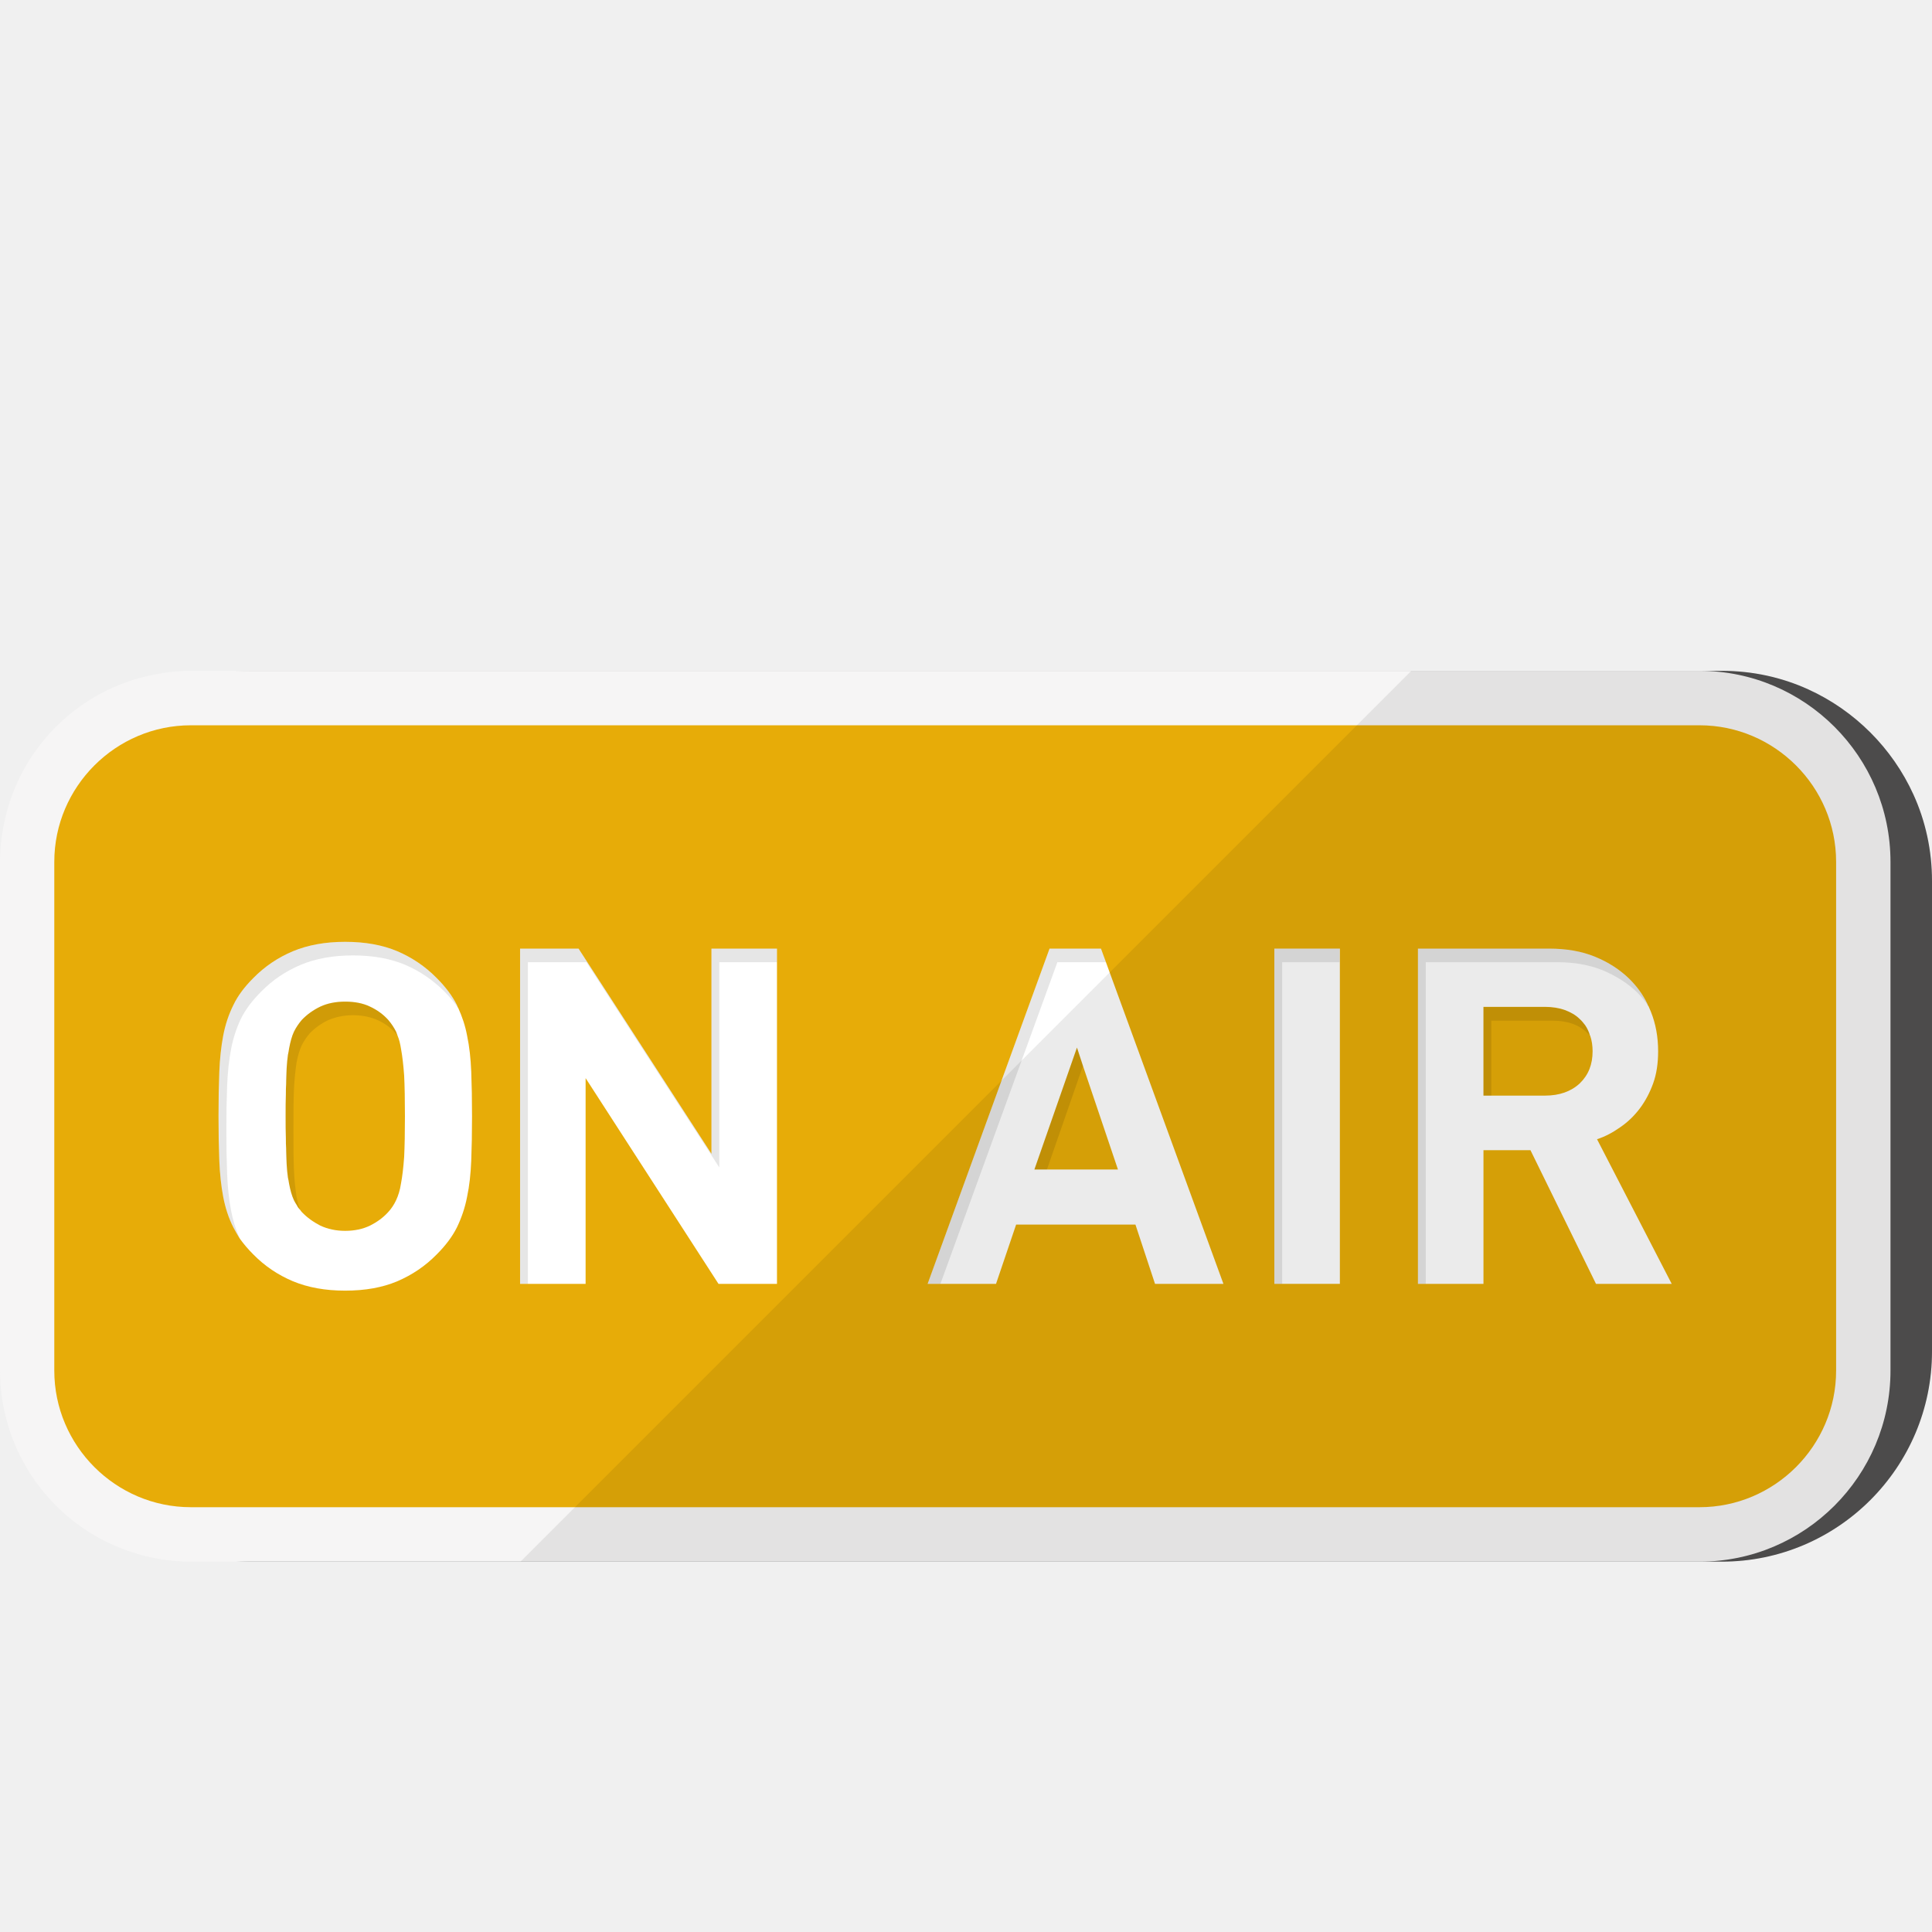
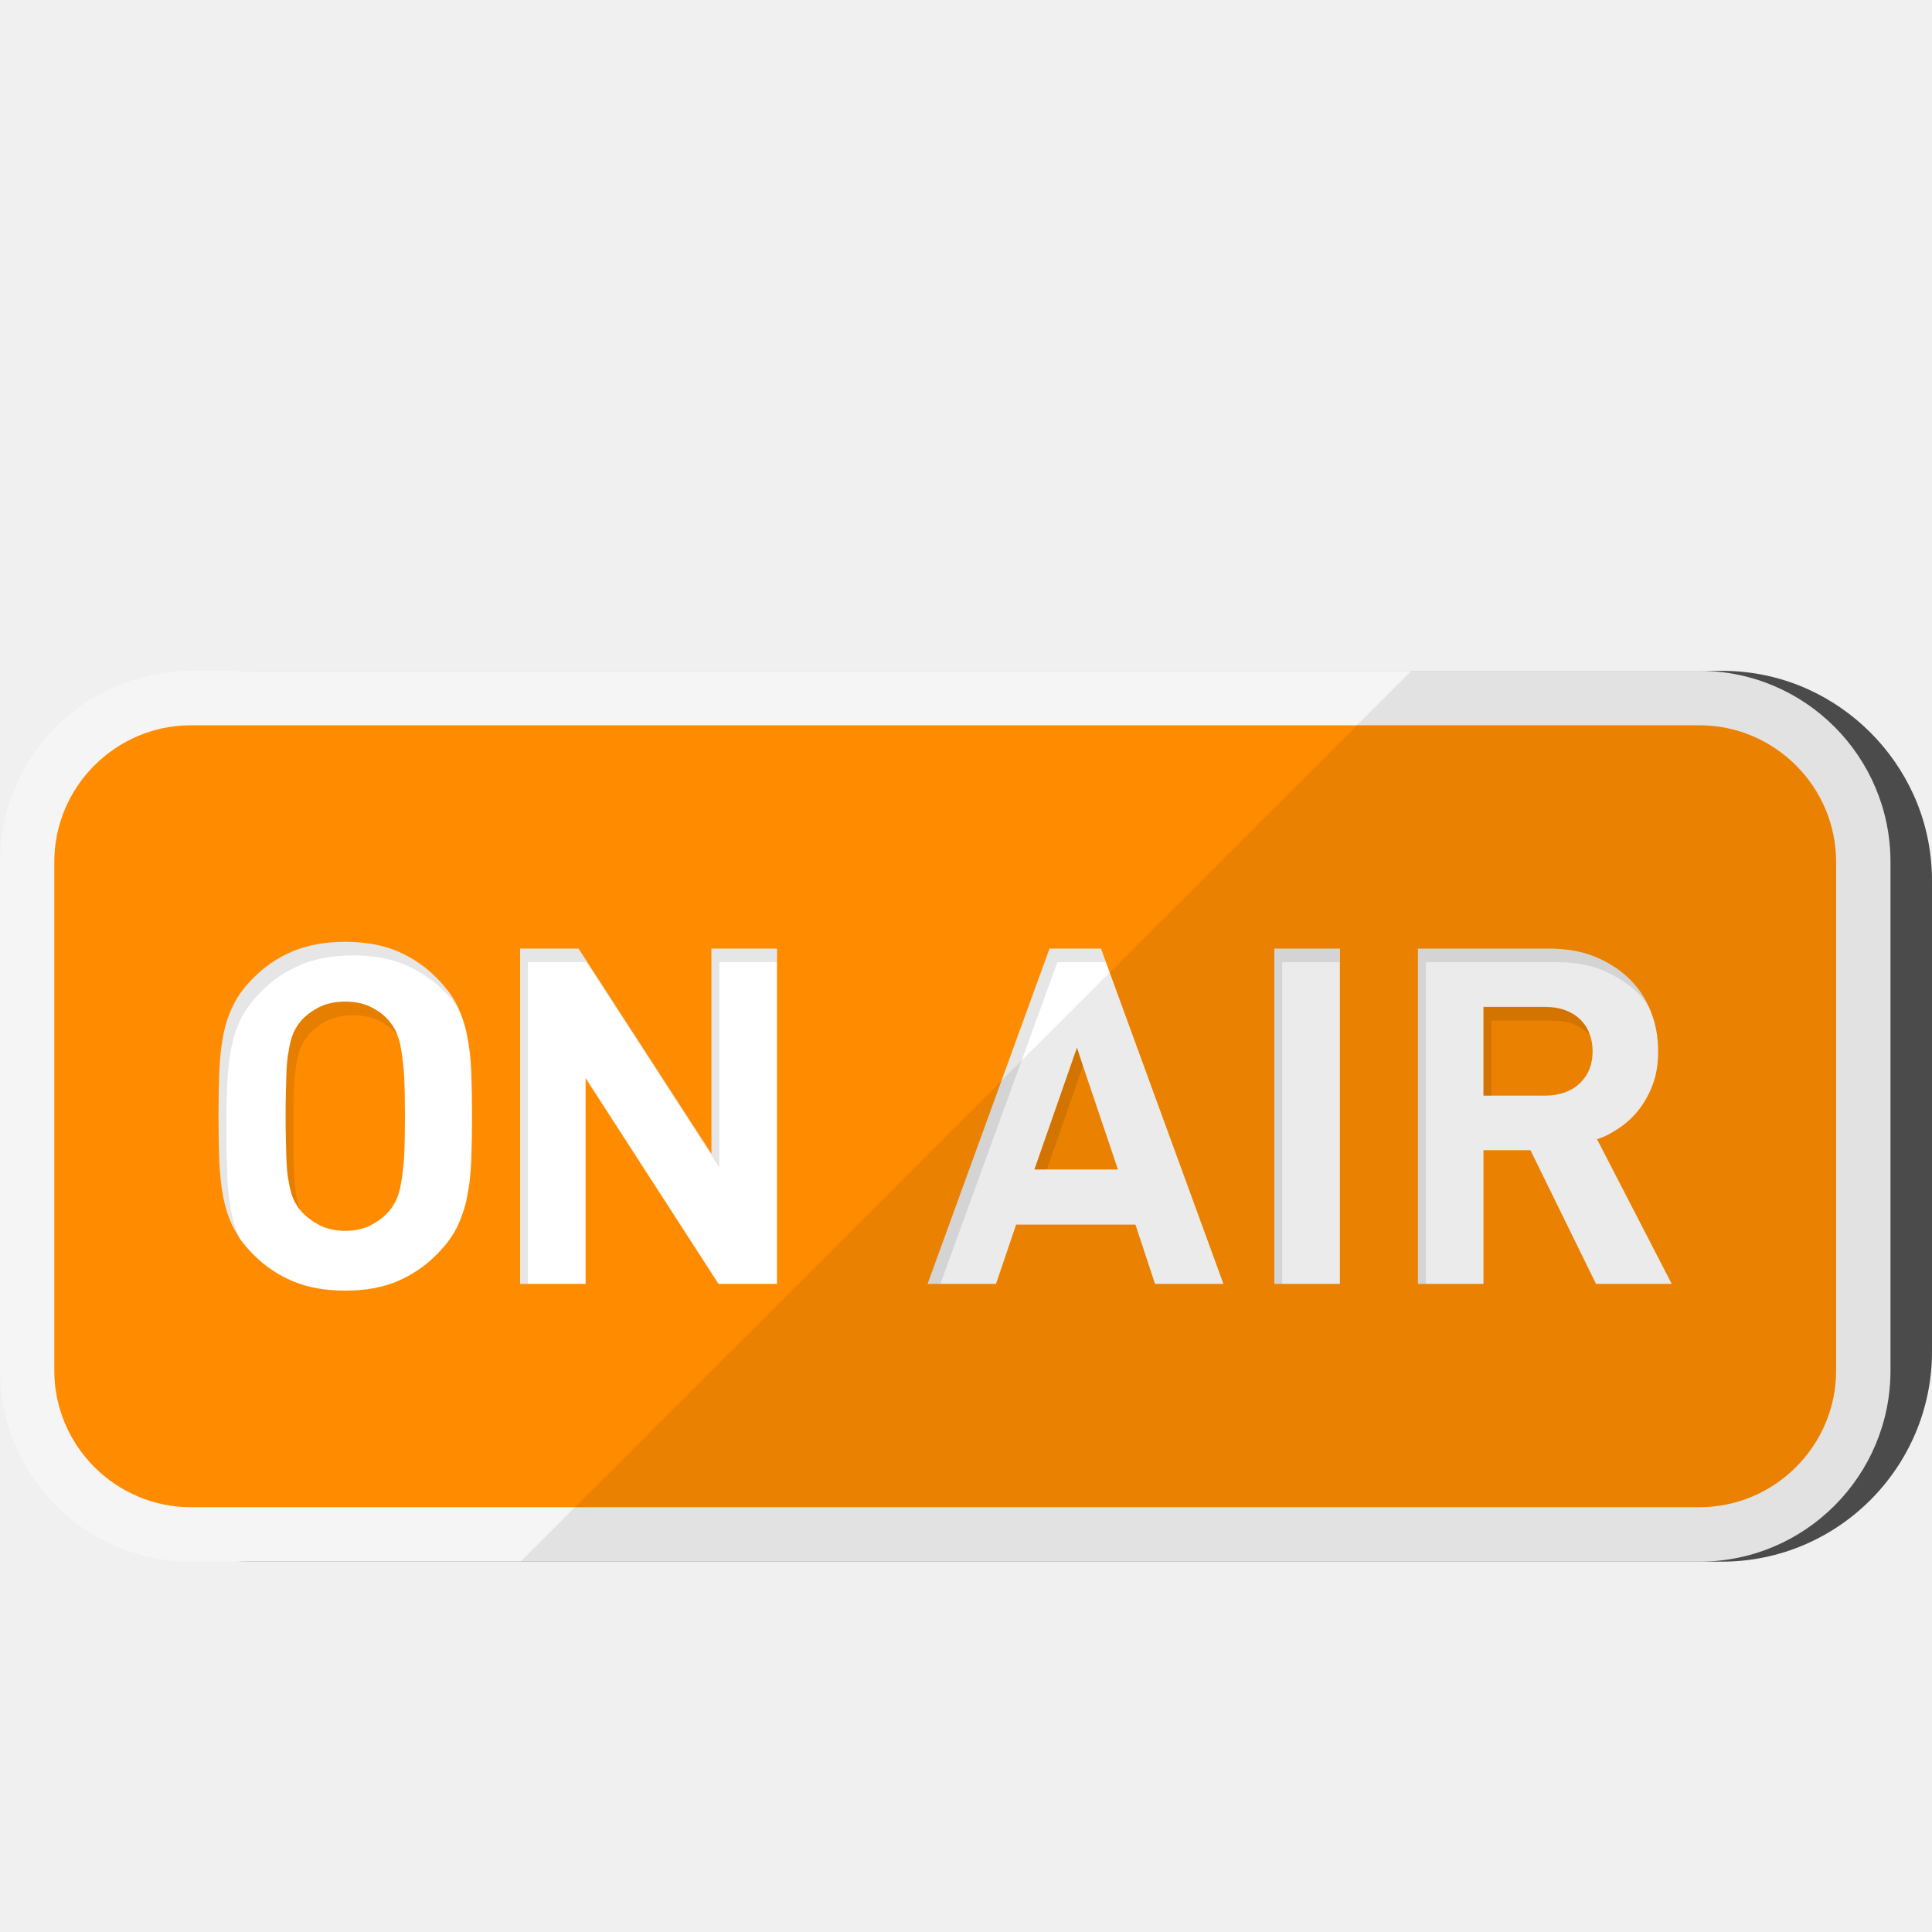
<svg xmlns="http://www.w3.org/2000/svg" xmlns:xlink="http://www.w3.org/1999/xlink" height="144x" width="144px" version="1.1" id="_x34_" viewBox="0 0 144 144" xml:space="preserve" fill="#000000">
  <symbol id="onAir" viewBox="0 0 512 512" preserveAspectRatio="meet" width="144px" height="144px">
    <g id="SVGRepo_bgCarrier" stroke-width="0" />
    <g id="SVGRepo_tracerCarrier" stroke-linecap="round" stroke-linejoin="round" />
    <g id="SVGRepo_iconCarrier">
      <g>
        <g>
          <path style="fill:#525151;" d="M512,55.698v124.679c0,30.72-24.977,55.698-55.697,55.698H66.699 c-30.789,0-55.767-24.978-55.767-55.698V55.698C10.932,24.978,35.909,0,66.699,0h389.604c8.164,0,15.913,1.73,22.902,4.912 c12.316,5.605,22.279,15.568,27.883,27.883C510.27,39.784,512,47.534,512,55.698z">
                    </path>
          <path style="fill:#F6F5F5;" d="M500.999,50.647v134.78c0,27.953-22.694,50.647-50.577,50.647H50.577 c-5.535,0-10.794-0.9-15.775-2.561c-15.221-4.981-27.26-17.02-32.242-32.242C0.899,196.29,0,190.963,0,185.427V50.647 c0-3.321,0.346-6.573,0.969-9.686C4.843,20.688,20.826,4.775,41.029,0.968C44.074,0.346,47.326,0,50.577,0h399.844 C478.305,0,500.999,22.694,500.999,50.647z">
                    </path>
-           <path style="fill:#e7ac08;" d="M450.401,14.431H50.577c-19.903,0-36.188,16.285-36.188,36.188v134.84 c0,19.904,16.285,36.188,36.188,36.188h399.824c19.904,0,36.188-16.285,36.188-36.188V50.619 C486.589,30.715,470.304,14.431,450.401,14.431z">
+           <path style="fill:#FF8C00;" d="M450.401,14.431H50.577c-19.903,0-36.188,16.285-36.188,36.188v134.84 c0,19.904,16.285,36.188,36.188,36.188h399.824c19.904,0,36.188-16.285,36.188-36.188V50.619 C486.589,30.715,470.304,14.431,450.401,14.431z">
                    </path>
          <g>
            <path style="fill:#FFFFFF;" d="M124.886,106.275c-0.139-3.459-0.484-6.713-1.107-9.618c-0.484-2.628-1.315-5.051-2.353-7.334 c0,0,0-0.068-0.069-0.068c-0.069-0.277-0.207-0.416-0.277-0.693c-1.245-2.49-3.044-4.843-5.328-7.127 c-3.044-3.113-6.573-5.466-10.448-7.127c-3.943-1.66-8.51-2.49-13.838-2.49c-5.258,0-9.825,0.829-13.838,2.49 c-3.943,1.66-7.472,4.014-10.516,7.127c-2.283,2.284-4.082,4.637-5.258,7.127c-1.245,2.49-2.145,5.189-2.699,8.095 c-0.554,2.905-0.9,6.159-1.038,9.618c-0.139,3.529-0.208,7.402-0.208,11.762s0.069,8.233,0.208,11.762 c0.138,3.459,0.484,6.711,1.038,9.618c0.554,2.905,1.453,5.672,2.699,8.095c0.484,0.899,0.969,1.799,1.522,2.698 c0.069,0.069,0.069,0.069,0.138,0.139v0.069c1.038,1.453,2.214,2.838,3.598,4.221c3.044,3.113,6.573,5.464,10.516,7.127 c4.013,1.661,8.58,2.49,13.838,2.49c5.328,0,9.894-0.829,13.838-2.49c3.875-1.662,7.403-4.014,10.448-7.127 c2.283-2.284,4.082-4.637,5.328-7.127c1.176-2.422,2.145-5.189,2.698-8.095c0.622-2.907,0.968-6.159,1.107-9.618 c0.138-3.529,0.208-7.402,0.208-11.762S125.025,109.804,124.886,106.275z M107.105,128.831c-0.207,2.836-0.484,5.189-0.83,6.988 c-0.277,1.868-0.761,3.321-1.315,4.497c-0.553,1.176-1.245,2.214-2.076,3.113c-1.315,1.454-2.906,2.63-4.843,3.598 c-1.868,0.9-4.082,1.384-6.573,1.384c-2.421,0-4.636-0.483-6.573-1.384c-1.868-0.968-3.529-2.144-4.913-3.598 c-0.138-0.139-0.277-0.346-0.415-0.552c-0.346-0.346-0.692-0.762-0.899-1.247c-0.277-0.416-0.554-0.899-0.761-1.314 c-0.554-1.176-0.969-2.628-1.315-4.497c-0.069-0.485-0.138-0.9-0.277-1.453c-0.138-1.039-0.277-2.215-0.346-3.53 c0-0.622-0.069-1.314-0.069-2.005c0-0.693-0.069-1.454-0.069-2.284c-0.069-0.829-0.069-1.66-0.069-2.559 c-0.069-1.801-0.069-3.806-0.069-5.951c0-2.145,0-4.152,0.069-5.951c0-0.899,0-1.73,0.069-2.559c0-0.831,0.069-1.591,0.069-2.284 c0-0.691,0.069-1.383,0.069-2.007c0.069-1.314,0.208-2.49,0.346-3.529c0.139-0.552,0.208-1.037,0.277-1.522 c0.346-1.868,0.761-3.39,1.315-4.566c0.554-1.108,1.245-2.145,2.076-3.113c1.384-1.454,3.044-2.63,4.913-3.529 c1.937-0.9,4.151-1.314,6.573-1.314c2.491,0,4.705,0.414,6.573,1.314c1.938,0.899,3.529,2.074,4.843,3.529 c0.83,0.968,1.522,2.005,2.076,3.113c0.138,0.346,0.277,0.693,0.415,1.106c0.415,0.969,0.692,2.145,0.899,3.459 c0.346,1.868,0.623,4.221,0.83,7.057c0.138,2.836,0.208,6.434,0.208,10.794S107.243,125.993,107.105,128.831z">
                        </path>
            <path style="fill:#FFFFFF;" d="M188.54,73.617V128l-35.217-54.383h-15.498v88.84h17.367v-54.52l35.217,54.52h15.498v-88.84 H188.54z">
                        </path>
            <path style="fill:#FFFFFF;" d="M293.085,77.215l-1.315-3.598h-13.63l-32.312,88.84h18.128l5.327-15.706h31.62l5.189,15.706 h18.128L293.085,77.215z M274.128,132.152l11.278-32.312l1.591,4.845l9.272,27.468H274.128z">
                        </path>
            <path style="fill:#FFFFFF;" d="M337.712,73.617v88.84h17.367v-88.84H337.712z" />
            <path style="fill:#FFFFFF;" d="M423.23,124.127c2.145-0.693,4.22-1.801,6.158-3.184c1.938-1.314,3.667-2.975,5.189-4.981 c1.453-1.938,2.629-4.152,3.529-6.642c0.9-2.49,1.315-5.328,1.315-8.51c0-3.736-0.623-7.265-1.938-10.517 c-0.207-0.485-0.415-0.97-0.622-1.453c0-0.069-0.069-0.069-0.139-0.139c0-0.138-0.069-0.277-0.138-0.415 c-1.176-2.49-2.767-4.635-4.774-6.642c-2.491-2.422-5.535-4.429-9.133-5.882c-3.529-1.453-7.611-2.145-12.108-2.145h-34.802 v88.84h17.367v-35.424h12.454l17.367,35.424h20.065L423.23,124.127z M418.664,109.319c-2.283,2.145-5.397,3.252-9.202,3.252 h-16.329V89.047h16.329c1.868,0,3.667,0.275,5.189,0.829c1.522,0.554,2.906,1.314,4.013,2.422 c0.554,0.483,0.969,1.037,1.453,1.66c0.554,0.829,0.969,1.73,1.246,2.698l0.069,0.069c0.415,1.245,0.623,2.63,0.623,4.083 C422.054,104.338,420.947,107.105,418.664,109.319z">
                        </path>
          </g>
          <g>
            <g style="opacity:0.1;">
              <path style="fill:#040000;" d="M121.081,88.563c-1.245-2.49-3.044-4.843-5.328-7.127c-3.044-3.113-6.573-5.466-10.448-7.127 c-3.943-1.66-8.51-2.49-13.838-2.49c-5.258,0-9.825,0.829-13.838,2.49c-3.943,1.66-7.472,4.014-10.516,7.127 c-2.283,2.284-4.082,4.637-5.258,7.127c-1.245,2.49-2.145,5.189-2.699,8.095c-0.554,2.905-0.9,6.159-1.038,9.618 c-0.139,3.529-0.208,7.402-0.208,11.762s0.069,8.233,0.208,11.762c0.138,3.459,0.484,6.711,1.038,9.618 c0.554,2.905,1.453,5.672,2.699,8.095c0.484,0.899,0.969,1.799,1.522,2.698c0.069,0.069,0.069,0.069,0.138,0.139 c-1.038-2.282-1.799-4.704-2.283-7.333c-0.553-2.907-0.899-6.159-1.038-9.618c-0.139-3.529-0.208-7.404-0.208-11.762 c0-4.36,0.069-8.235,0.208-11.762c0.138-3.459,0.484-6.642,1.038-9.618c0.554-2.905,1.453-5.605,2.629-8.095 c1.245-2.492,3.044-4.843,5.328-7.127c3.044-3.113,6.573-5.466,10.517-7.127c3.944-1.66,8.579-2.49,13.838-2.49 c5.258,0,9.894,0.829,13.838,2.49c3.874,1.66,7.334,4.014,10.447,7.127c1.384,1.383,2.491,2.769,3.529,4.221 C121.288,88.978,121.15,88.84,121.081,88.563z">
                            </path>
              <path style="fill:#040000;" d="M188.54,73.617V128l-35.217-54.383h-15.498v88.84h2.076V77.215h15.499l35.217,54.384V77.215 h15.291v-3.598H188.54z">
                            </path>
              <path style="fill:#040000;" d="M291.771,73.617h-13.63l-32.312,88.84h3.391l30.997-85.242h12.869L291.771,73.617z">
                            </path>
              <path style="fill:#040000;" d="M337.712,73.617v88.84h2.076V77.215h15.222v-3.598H337.712z">
                            </path>
              <path style="fill:#040000;" d="M436.584,88.285c-1.176-2.49-2.767-4.635-4.774-6.642c-2.491-2.422-5.535-4.429-9.133-5.882 c-3.529-1.453-7.611-2.145-12.108-2.145h-34.802v88.84h2.076V77.215h34.802c4.497,0,8.51,0.693,12.108,2.145 c3.598,1.524,6.642,3.459,9.133,5.882c1.038,1.037,2.076,2.284,2.836,3.459c0.069,0.069,0.139,0.069,0.139,0.139 C436.791,88.632,436.653,88.424,436.584,88.285z">
                            </path>
            </g>
            <g style="opacity:0.1;">
              <path style="fill:#040000;" d="M104.96,95.62c-0.553-1.108-1.245-2.145-2.076-3.113c-1.315-1.454-2.906-2.63-4.843-3.529 c-1.868-0.9-4.082-1.314-6.573-1.314c-2.421,0-4.636,0.414-6.573,1.314c-1.868,0.899-3.529,2.074-4.913,3.529 c-0.83,0.968-1.522,2.005-2.076,3.113c-0.554,1.176-0.969,2.698-1.315,4.566c-0.069,0.485-0.138,0.97-0.277,1.522 c-0.138,1.039-0.277,2.215-0.346,3.529c-0.069,0.623-0.069,1.316-0.138,2.007c0,0.693-0.069,1.453,0,2.284 c-0.069,0.829-0.069,1.66-0.069,2.559c-0.069,1.799-0.069,3.806-0.069,5.951c0,2.145,0,4.15,0.069,5.951 c0,0.899,0,1.73,0.069,2.559c-0.069,0.829,0,1.591,0,2.284c0.069,0.691,0.069,1.383,0.138,2.005 c0.069,1.316,0.208,2.492,0.346,3.53c0.139,0.552,0.208,0.968,0.277,1.453c0.346,1.868,0.761,3.321,1.315,4.497 c0.207,0.415,0.484,0.899,0.761,1.314c0.277,0.485,0.554,0.9,0.899,1.247c-0.415-0.97-0.692-2.076-0.969-3.459 c-0.277-1.801-0.554-4.152-0.692-6.99c-0.138-2.836-0.138-6.434-0.138-10.792c0-4.36,0-7.958,0.138-10.794 c0.138-2.836,0.415-5.189,0.692-7.057c0.346-1.868,0.83-3.39,1.384-4.566c0.554-1.108,1.245-2.145,2.076-3.115 c1.384-1.453,3.044-2.628,4.913-3.527c1.937-0.831,4.151-1.314,6.573-1.314c2.491,0,4.705,0.483,6.573,1.314 c1.938,0.899,3.529,2.074,4.774,3.527c0.208,0.21,0.346,0.416,0.484,0.623C105.237,96.313,105.098,95.966,104.96,95.62z">
                            </path>
              <path style="fill:#040000;" d="M285.405,99.84l-11.278,32.312h3.321l9.548-27.468L285.405,99.84z">
                            </path>
              <path style="fill:#040000;" d="M420.117,93.96c-0.484-0.623-0.899-1.177-1.453-1.66c-1.107-1.108-2.491-1.868-4.013-2.422 c-1.522-0.483-3.321-0.76-5.189-0.76h-16.329v23.454h2.076V92.715h16.329c3.805,0,6.85,1.037,9.133,3.252 c0.277,0.208,0.484,0.414,0.692,0.691C421.085,95.689,420.67,94.789,420.117,93.96z">
                            </path>
            </g>
          </g>
        </g>
        <path style="opacity:0.08;fill:#040000;" d="M456.271,0.02h-5.87h-76.403L137.96,236.057H450.4h5.87 c30.767,0,55.709-24.941,55.709-55.708V55.728C511.979,24.961,487.038,0.02,456.271,0.02z">
                </path>
      </g>
    </g>
  </symbol>
  <use xlink:href="#onAir" x="0" y="50" />
</svg>
